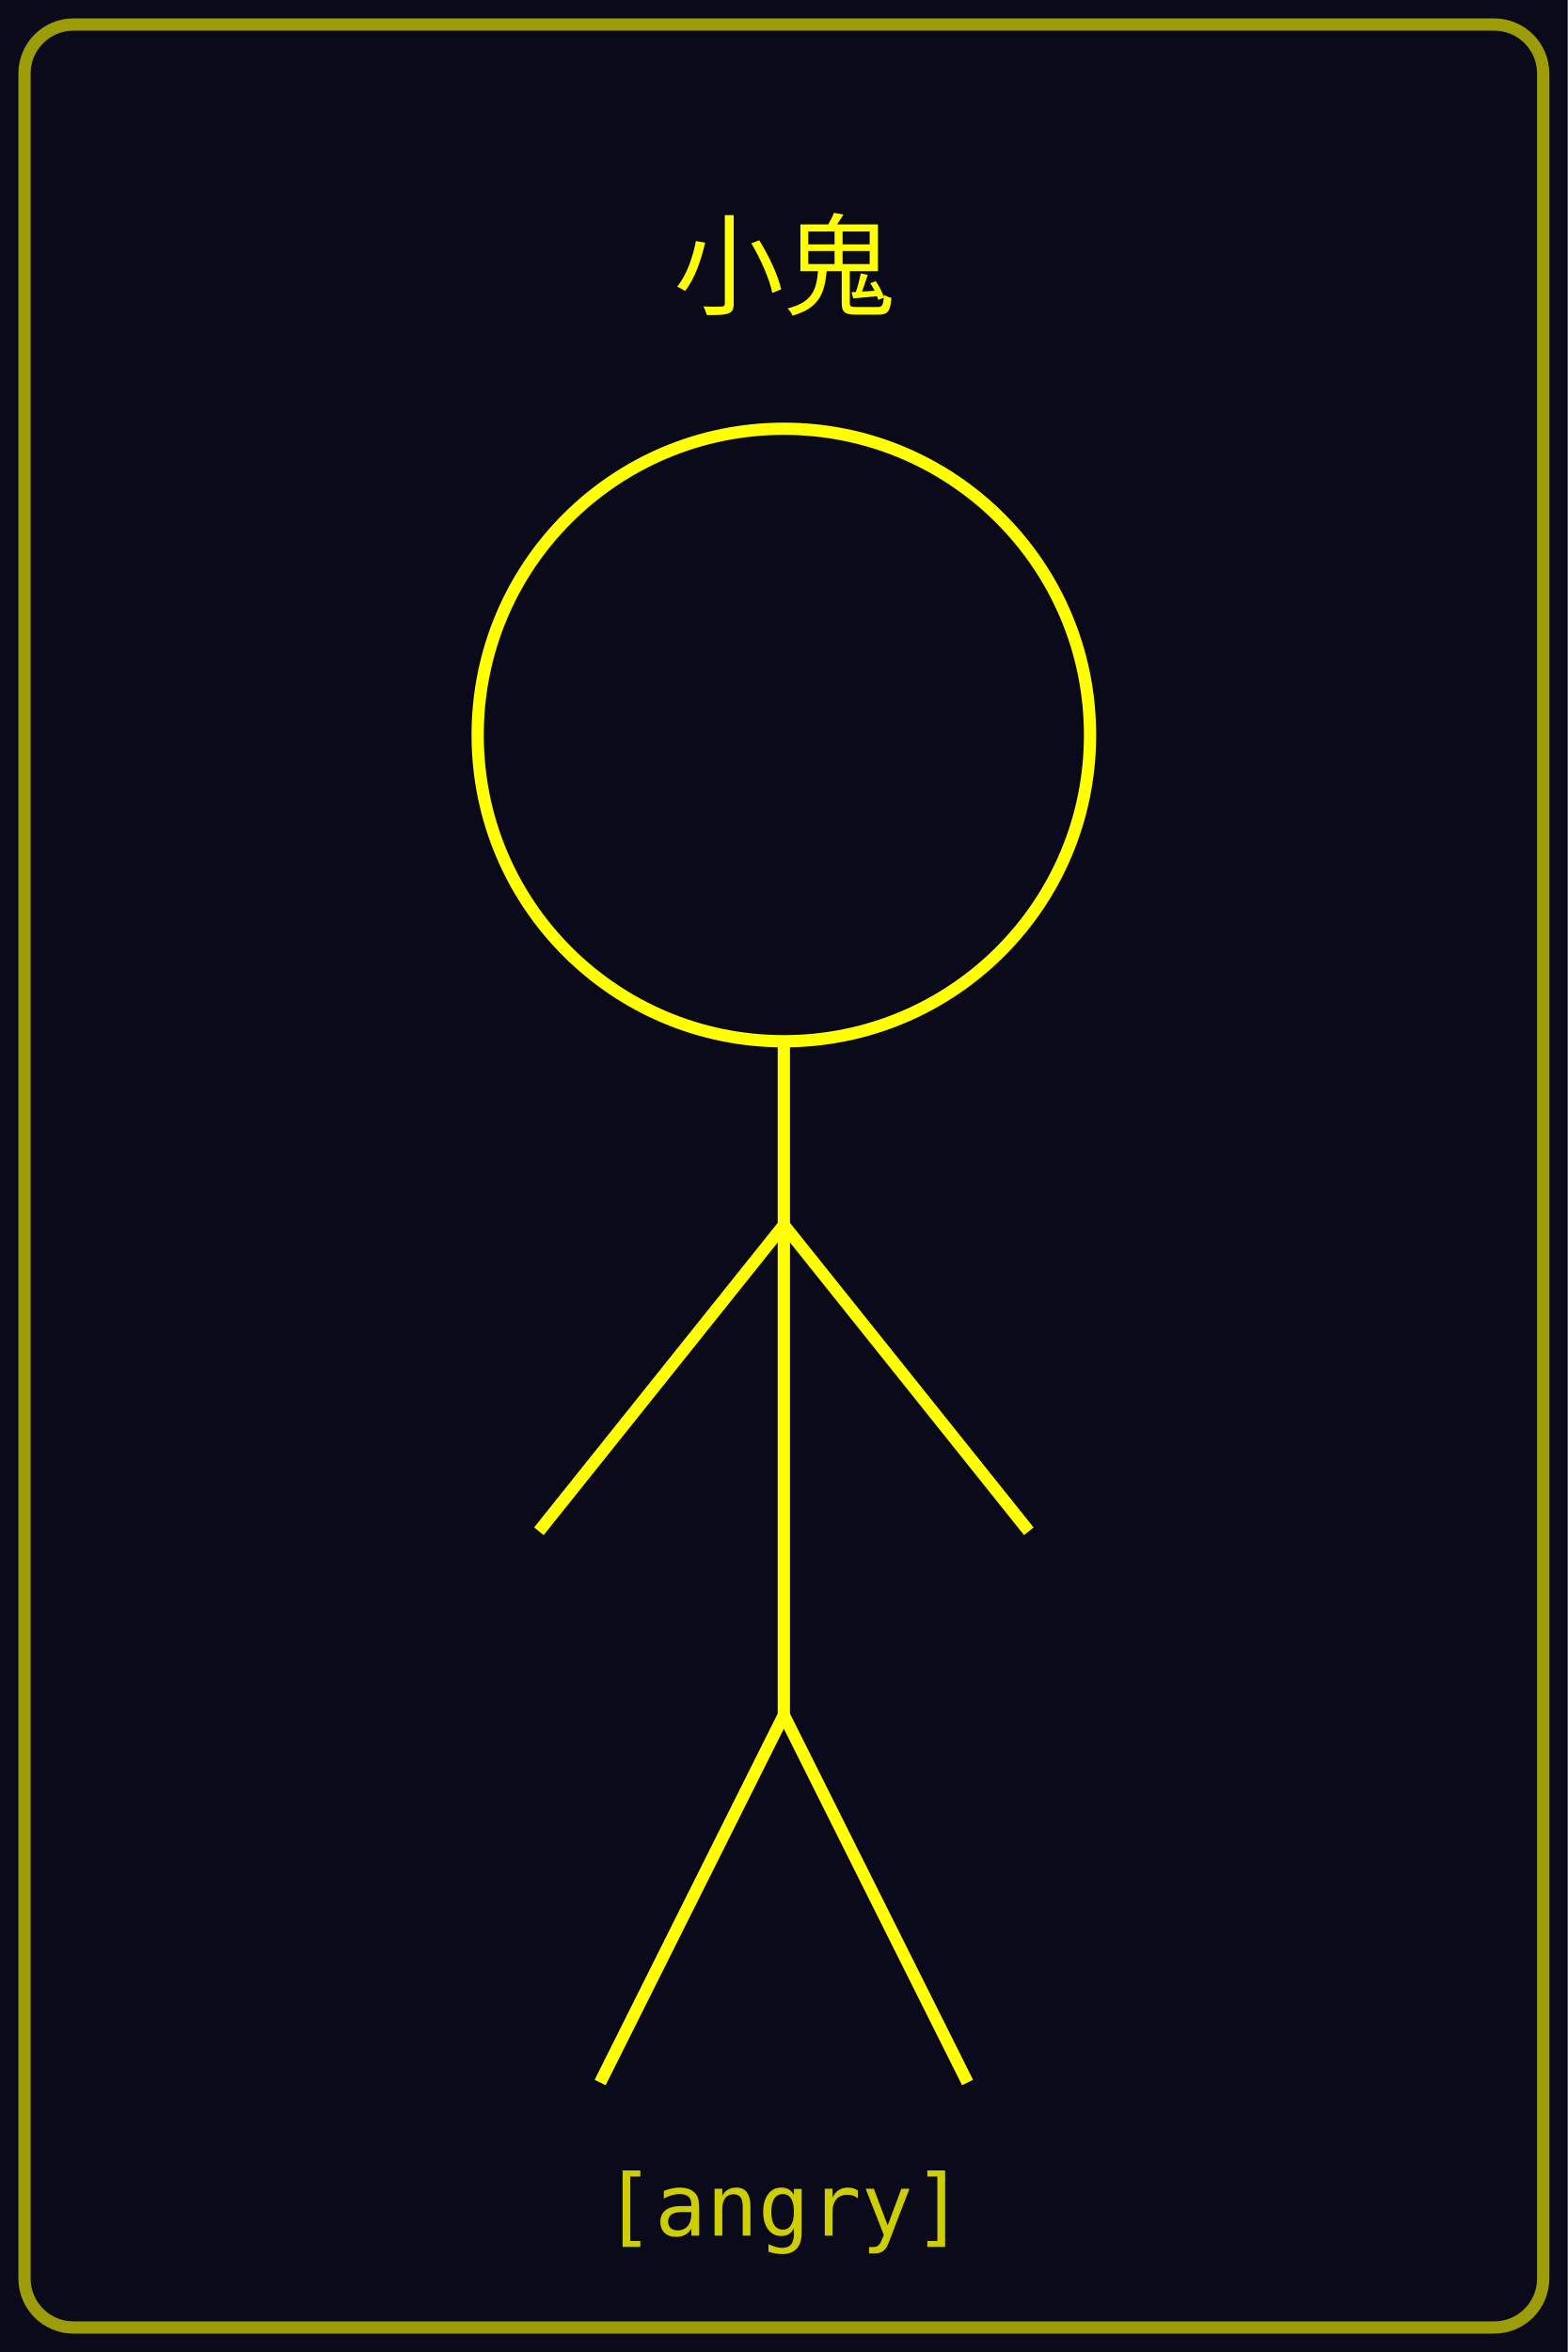
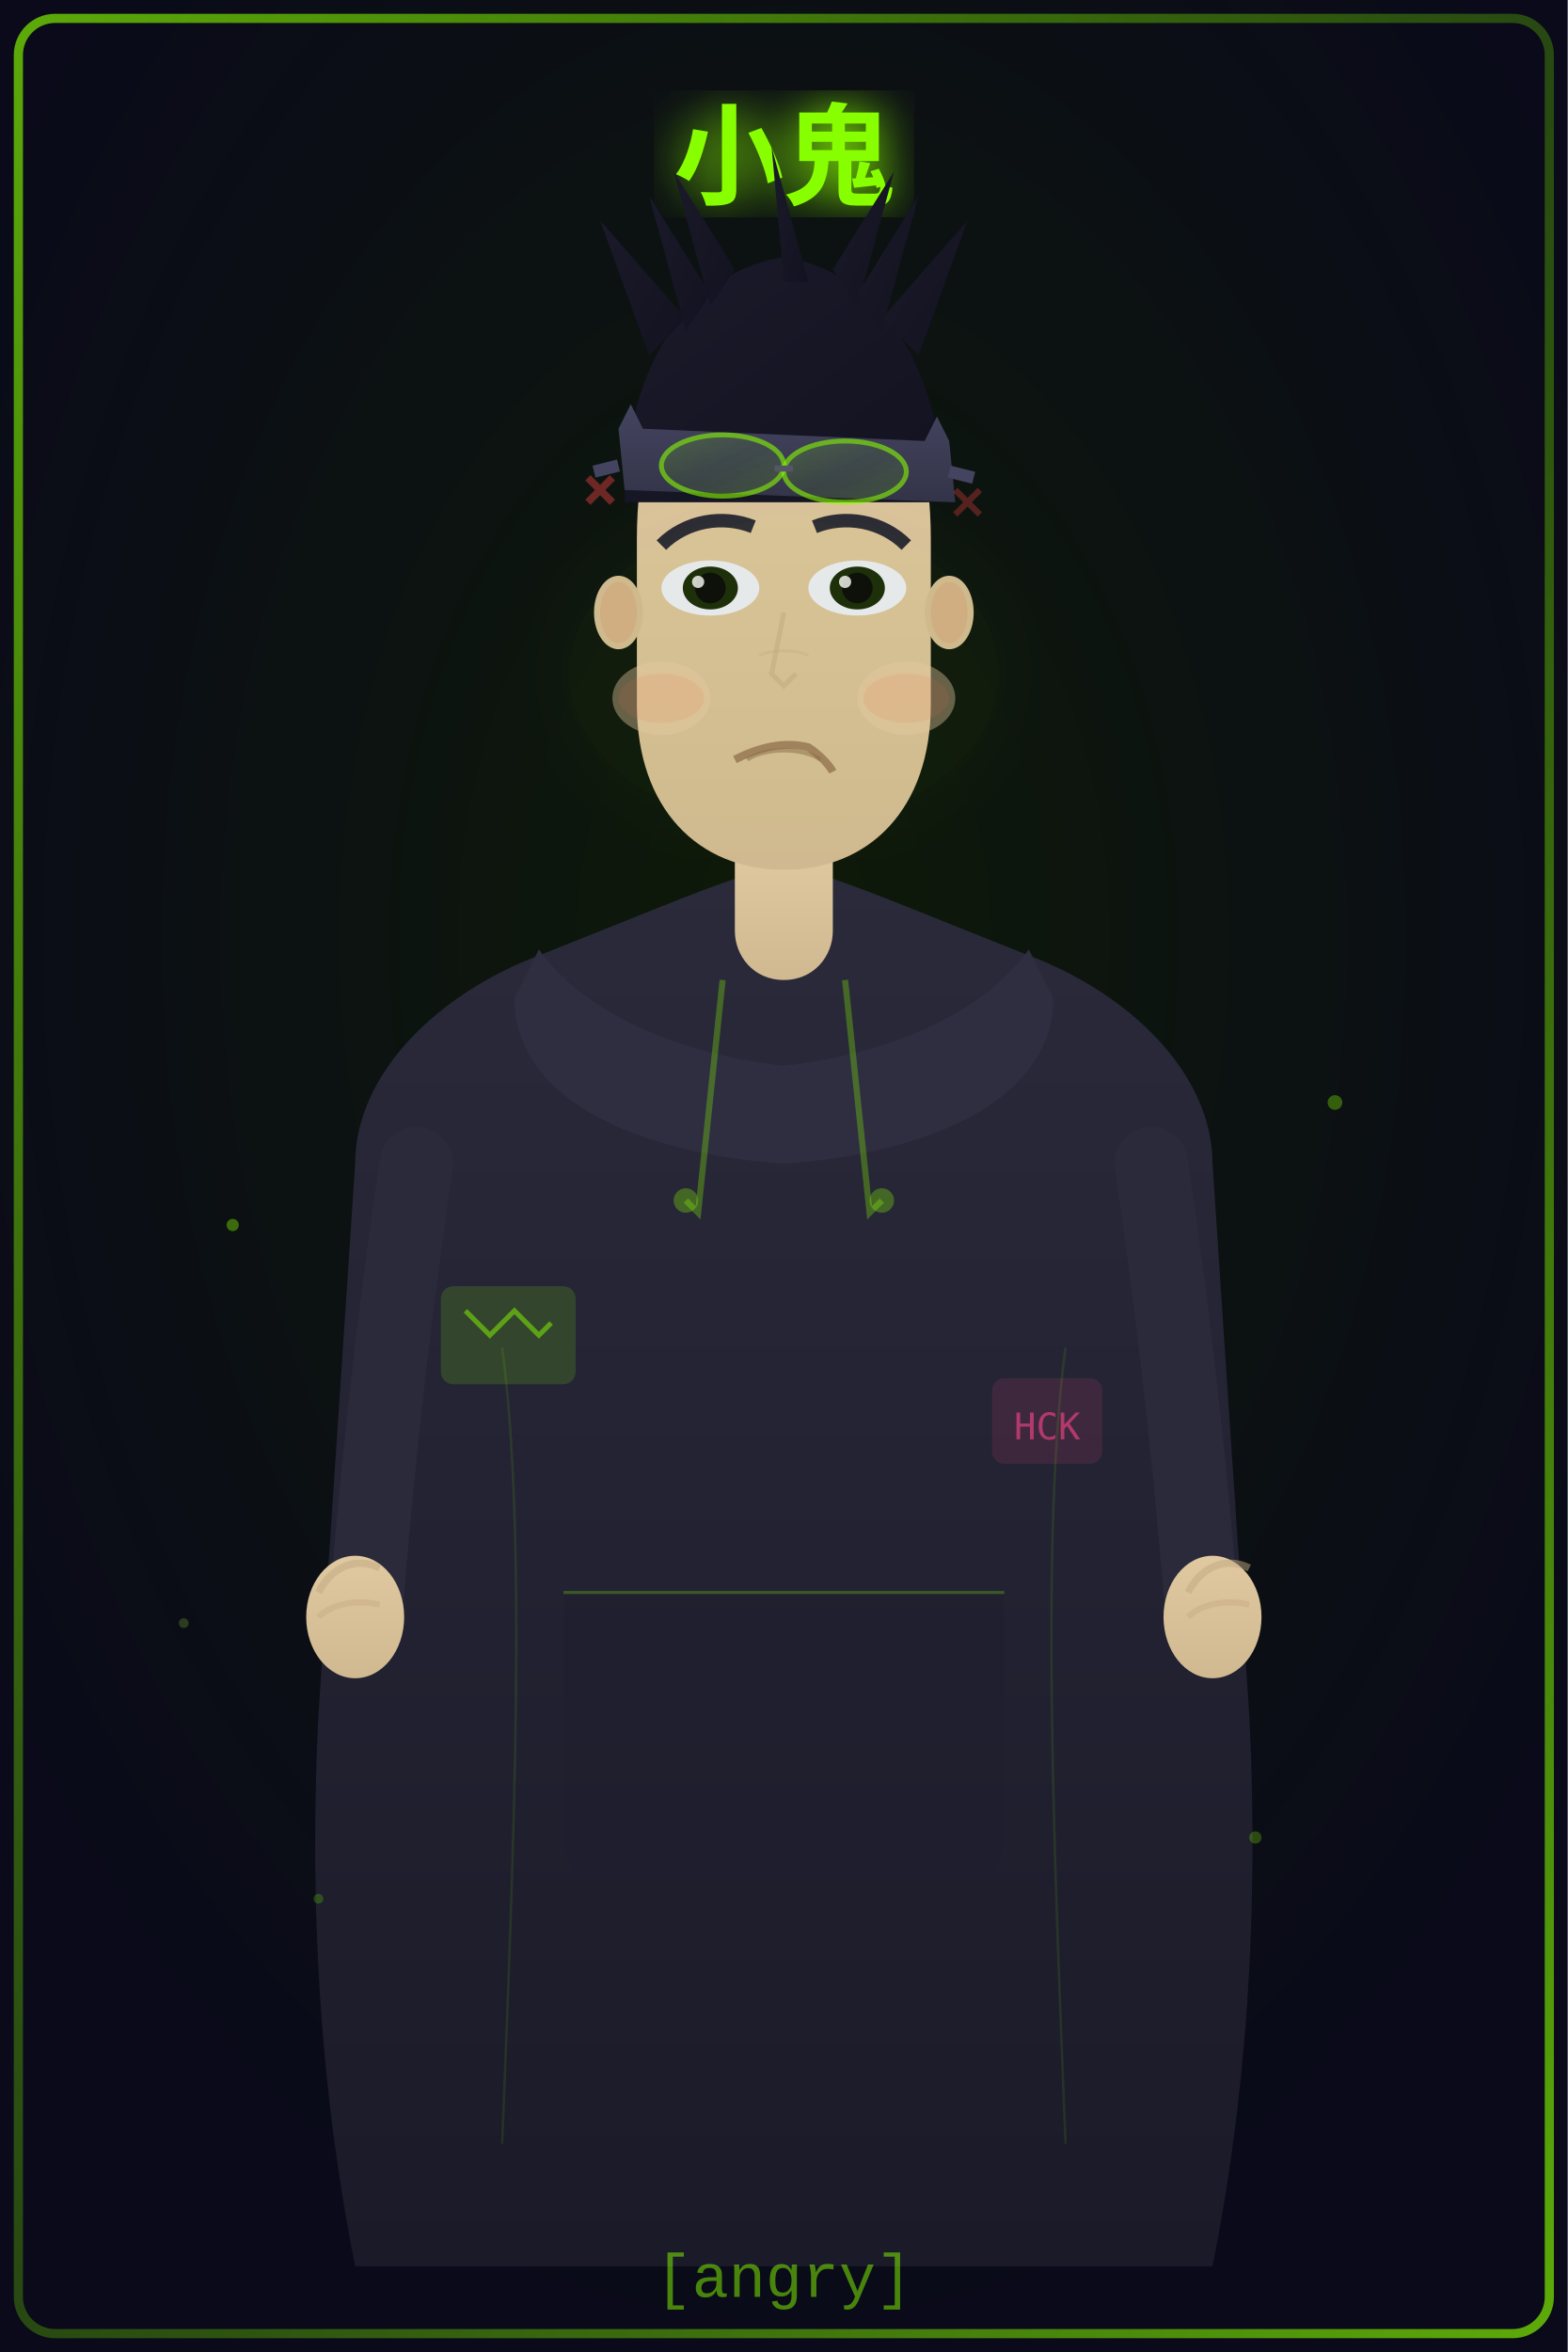
<svg xmlns="http://www.w3.org/2000/svg" width="256" height="384" viewBox="0 0 256 384">
-   <rect width="256" height="384" fill="#0a0a1a" />
-   <rect x="4" y="4" width="248" height="376" rx="8" fill="none" stroke="#ffff00" stroke-width="2" opacity="0.6" />
-   <circle cx="128" cy="120" r="50" fill="none" stroke="#ffff00" stroke-width="2" />
-   <line x1="128" y1="170" x2="128" y2="280" stroke="#ffff00" stroke-width="2" />
-   <line x1="128" y1="200" x2="88" y2="250" stroke="#ffff00" stroke-width="2" />
-   <line x1="128" y1="200" x2="168" y2="250" stroke="#ffff00" stroke-width="2" />
-   <line x1="128" y1="280" x2="98" y2="340" stroke="#ffff00" stroke-width="2" />
-   <line x1="128" y1="280" x2="158" y2="340" stroke="#ffff00" stroke-width="2" />
-   <text x="128" y="50" font-family="monospace" font-size="18" fill="#ffff00" text-anchor="middle">小鬼</text>
-   <text x="128" y="365" font-family="monospace" font-size="14" fill="#ffff00" text-anchor="middle" opacity="0.8">[angry]</text>
+   <defs>
+     <radialGradient id="ka-bg" cx="50%" cy="40%" r="60%">
+       <stop offset="0%" stop-color="#0e1a08" />
+       <stop offset="100%" stop-color="#0a0a1a" />
+     </radialGradient>
+     <linearGradient id="ka-hoodie" x1="0" y1="0" x2="0" y2="1">
+       <stop offset="0%" stop-color="#2a2a3a" />
+       <stop offset="50%" stop-color="#222232" />
+       <stop offset="100%" stop-color="#1a1a28" />
+     </linearGradient>
+     <linearGradient id="ka-skin" x1="0" y1="0" x2="0" y2="1">
+       <stop offset="0%" stop-color="#e0c8a0" />
+       <stop offset="100%" stop-color="#d0b890" />
+     </linearGradient>
+     <linearGradient id="ka-hair" x1="0" y1="0" x2="1" y2="1">
+       <stop offset="0%" stop-color="#1a1a2a" />
+       <stop offset="100%" stop-color="#121220" />
+     </linearGradient>
+     <linearGradient id="ka-goggles" x1="0" y1="0" x2="0" y2="1">
+       <stop offset="0%" stop-color="#444460" />
+       <stop offset="100%" stop-color="#333348" />
+     </linearGradient>
+     <linearGradient id="ka-goggle-lens" x1="0" y1="0" x2="1" y2="1">
+       <stop offset="0%" stop-color="#88ff00" stop-opacity="0.3" />
+       <stop offset="50%" stop-color="#66cc00" stop-opacity="0.15" />
+       <stop offset="100%" stop-color="#88ff00" stop-opacity="0.25" />
+     </linearGradient>
+     <filter id="ka-glow-green">
+       <feGaussianBlur stdDeviation="4" result="blur" />
+       <feMerge>
+         <feMergeNode in="blur" />
+         <feMergeNode in="SourceGraphic" />
+       </feMerge>
+     </filter>
+     <filter id="ka-glow-soft">
+       <feGaussianBlur stdDeviation="6" result="blur" />
+       <feMerge>
+         <feMergeNode in="blur" />
+         <feMergeNode in="SourceGraphic" />
+       </feMerge>
+     </filter>
+     <linearGradient id="ka-border" x1="0" y1="0" x2="1" y2="1">
+       <stop offset="0%" stop-color="#88ff00" stop-opacity="0.65" />
+       <stop offset="50%" stop-color="#66cc00" stop-opacity="0.32" />
+       <stop offset="100%" stop-color="#88ff00" stop-opacity="0.65" />
+     </linearGradient>
+   </defs>
+   <rect width="256" height="384" fill="url(#ka-bg)" />
+   <rect x="3" y="3" width="250" height="378" rx="6" fill="none" stroke="url(#ka-border)" stroke-width="1.5" />
+   <text x="128" y="32" font-family="'Courier New', monospace" font-size="18" font-weight="bold" fill="#88ff00" text-anchor="middle" filter="url(#ka-glow-green)">小鬼</text>
+   <path d="M58,190 C58,175 72,162 88,156 L108,148 C118,144 124,142 128,141 C132,142 138,144 148,148 L168,156 C184,162 198,175 198,190 L204,280 C206,320 202,350 198,370 L58,370 C54,350 50,320 52,280 Z" fill="url(#ka-hoodie)" />
+   <path d="M92,260 L164,260 L164,300 C164,305 160,310 155,310 L101,310 C96,310 92,305 92,300 Z" fill="#1e1e2e" opacity="0.5" />
+   <path d="M92,260 L164,260" fill="none" stroke="#88ff00" stroke-width="0.5" opacity="0.25" />
+   <rect x="72" y="210" width="22" height="16" rx="2" fill="#88ff00" opacity="0.15" />
+   <path d="M76,214 L80,218 L84,214 L88,218 L90,216" fill="none" stroke="#88ff00" stroke-width="0.8" opacity="0.5" />
+   <rect x="162" y="225" width="18" height="14" rx="2" fill="#ff4488" opacity="0.12" />
+   <text x="171" y="235" font-family="monospace" font-size="6" fill="#ff4488" text-anchor="middle" opacity="0.6">HCK</text>
+   <path d="M88,155 C95,165 110,172 128,174 C146,172 161,165 168,155 L172,163 C172,178 155,188 128,190 C101,188 84,178 84,163 Z" fill="#2e2e40" />
+   <path d="M68,190 C65,210 62,235 60,260" fill="none" stroke="#2a2a3a" stroke-width="12" stroke-linecap="round" />
+   <ellipse cx="58" cy="264" rx="8" ry="10" fill="url(#ka-skin)" />
+   <path d="M52,260 C54,256 58,254 62,256" fill="none" stroke="#c0a880" stroke-width="1.2" opacity="0.5" />
+   <path d="M52,264 C54,262 58,261 62,262" fill="none" stroke="#c0a880" stroke-width="1" opacity="0.4" />
+   <path d="M188,190 C191,210 194,235 196,260" fill="none" stroke="#2a2a3a" stroke-width="12" stroke-linecap="round" />
+   <ellipse cx="198" cy="264" rx="8" ry="10" fill="url(#ka-skin)" />
+   <path d="M194,260 C196,256 200,254 204,256" fill="none" stroke="#c0a880" stroke-width="1.2" opacity="0.5" />
+   <path d="M194,264 C196,262 200,261 204,262" fill="none" stroke="#c0a880" stroke-width="1" opacity="0.4" />
+   <path d="M120,138 L120,152 C120,156 123,160 128,160 C133,160 136,156 136,152 L136,138" fill="url(#ka-skin)" />
+   <path d="M104,88 C104,65 114,50 128,48 C142,50 152,65 152,88 L152,115 C152,132 142,142 128,142 C114,142 104,132 104,115 Z" fill="url(#ka-skin)" />
+   <path d="M102,82 C102,58 114,44 128,42 C142,44 154,58 154,82" fill="url(#ka-hair)" />
+   <path d="M106,58 L98,36 L112,52" fill="url(#ka-hair)" />
+   <path d="M116,50 L110,28 L120,44" fill="url(#ka-hair)" />
+   <path d="M128,46 L126,24 L132,46" fill="url(#ka-hair)" />
+   <path d="M140,50 L146,28 L136,44" fill="url(#ka-hair)" />
+   <path d="M150,58 L158,36 L144,52" fill="url(#ka-hair)" />
+   <path d="M112,54 L106,32 L116,48" fill="url(#ka-hair)" />
+   <path d="M144,54 L150,32 L140,48" fill="url(#ka-hair)" />
+   <path d="M105,70 L151,72 L153,68 L155,72 L156,82 L102,80 L101,70 L103,66 Z" fill="url(#ka-goggles)" />
+   <ellipse cx="118" cy="76" rx="10" ry="5" fill="url(#ka-goggle-lens)" stroke="#88ff00" stroke-width="0.8" opacity="0.6" />
+   <ellipse cx="138" cy="77" rx="10" ry="5" fill="url(#ka-goggle-lens)" stroke="#88ff00" stroke-width="0.8" opacity="0.6" />
+   <path d="M128,76 L128,77" fill="none" stroke="#555568" stroke-width="3" />
+   <path d="M101,76 L97,77" fill="none" stroke="#444460" stroke-width="2" />
+   <path d="M155,77 L159,78" fill="none" stroke="#444460" stroke-width="2" />
+   <ellipse cx="101" cy="100" rx="4" ry="6" fill="#d0b890" />
+   <ellipse cx="101" cy="100" rx="3" ry="5" fill="#dd6644" opacity="0.15" />
+   <ellipse cx="155" cy="100" rx="4" ry="6" fill="#d0b890" />
+   <ellipse cx="155" cy="100" rx="3" ry="5" fill="#dd6644" opacity="0.15" />
+   <path d="M108,89 C112,85 118,84 123,86" fill="none" stroke="#1a1a2a" stroke-width="2.2" opacity="0.9" />
+   <path d="M133,86 C138,84 144,85 148,89" fill="none" stroke="#1a1a2a" stroke-width="2.2" opacity="0.9" />
+   <ellipse cx="116" cy="96" rx="8" ry="4.5" fill="#e8e8f0" />
+   <ellipse cx="116" cy="96" rx="4.5" ry="3.5" fill="#1a2a0a" />
+   <ellipse cx="116" cy="96" rx="2.5" ry="2.5" fill="#0a0a0a" />
+   <circle cx="114" cy="95" r="1" fill="#ffffff" opacity="0.8" />
+   <ellipse cx="140" cy="96" rx="8" ry="4.5" fill="#e8e8f0" />
+   <ellipse cx="140" cy="96" rx="4.5" ry="3.5" fill="#1a2a0a" />
+   <ellipse cx="140" cy="96" rx="2.5" ry="2.5" fill="#0a0a0a" />
+   <circle cx="138" cy="95" r="1" fill="#ffffff" opacity="0.8" />
+   <path d="M128,100 L126,110 L128,112 L130,110" fill="none" stroke="#c0a880" stroke-width="0.8" opacity="0.5" />
+   <path d="M124,107 C126,106 130,106 132,107" fill="none" stroke="#c0a880" stroke-width="0.5" opacity="0.3" />
+   <ellipse cx="108" cy="114" rx="8" ry="6" fill="#e8c8a4" opacity="0.4" />
+   <ellipse cx="148" cy="114" rx="8" ry="6" fill="#e8c8a4" opacity="0.4" />
+   <ellipse cx="108" cy="114" rx="7" ry="4" fill="#ee6644" opacity="0.12" />
+   <ellipse cx="148" cy="114" rx="7" ry="4" fill="#ee6644" opacity="0.12" />
+   <path d="M120,124 C124,122 128,121 132,122 C135,124 136,126 136,126" fill="none" stroke="#a08060" stroke-width="1.3" />
+   <path d="M122,124 C125,122 131,122 134,124" fill="none" stroke="#8a6848" stroke-width="0.7" opacity="0.5" />
+   <path d="M118,160 L114,198 L112,196" fill="none" stroke="#88ff00" stroke-width="1" opacity="0.3" />
+   <path d="M138,160 L142,198 L144,196" fill="none" stroke="#88ff00" stroke-width="1" opacity="0.3" />
+   <circle cx="112" cy="196" r="2" fill="#88ff00" opacity="0.3" />
+   <circle cx="144" cy="196" r="2" fill="#88ff00" opacity="0.3" />
+   <path d="M82,220 C86,250 84,300 82,350" fill="none" stroke="#88ff00" stroke-width="0.4" opacity="0.1" />
+   <path d="M174,220 C170,250 172,300 174,350" fill="none" stroke="#88ff00" stroke-width="0.4" opacity="0.1" />
+   <path d="M96,78 L100,82 M100,78 L96,82" fill="none" stroke="#ff4444" stroke-width="1.2" opacity="0.4" />
+   <path d="M156,80 L160,84 M160,80 L156,84" fill="none" stroke="#ff4444" stroke-width="1" opacity="0.3" />
+   <ellipse cx="128" cy="110" rx="35" ry="25" fill="#88ff00" opacity="0.028" filter="url(#ka-glow-soft)" />
+   <circle cx="38" cy="200" r="1" fill="#88ff00" opacity="0.38" />
+   <circle cx="218" cy="180" r="1.2" fill="#88ff00" opacity="0.33" />
+   <circle cx="52" cy="310" r="0.8" fill="#66cc00" opacity="0.28" />
+   <circle cx="205" cy="300" r="1" fill="#88ff00" opacity="0.25" />
+   <circle cx="30" cy="265" r="0.8" fill="#aaff44" opacity="0.2" />
+   <text x="128" y="375" font-family="'Courier New', monospace" font-size="10" fill="#88ff00" text-anchor="middle" opacity="0.5">[angry]</text>
</svg>
